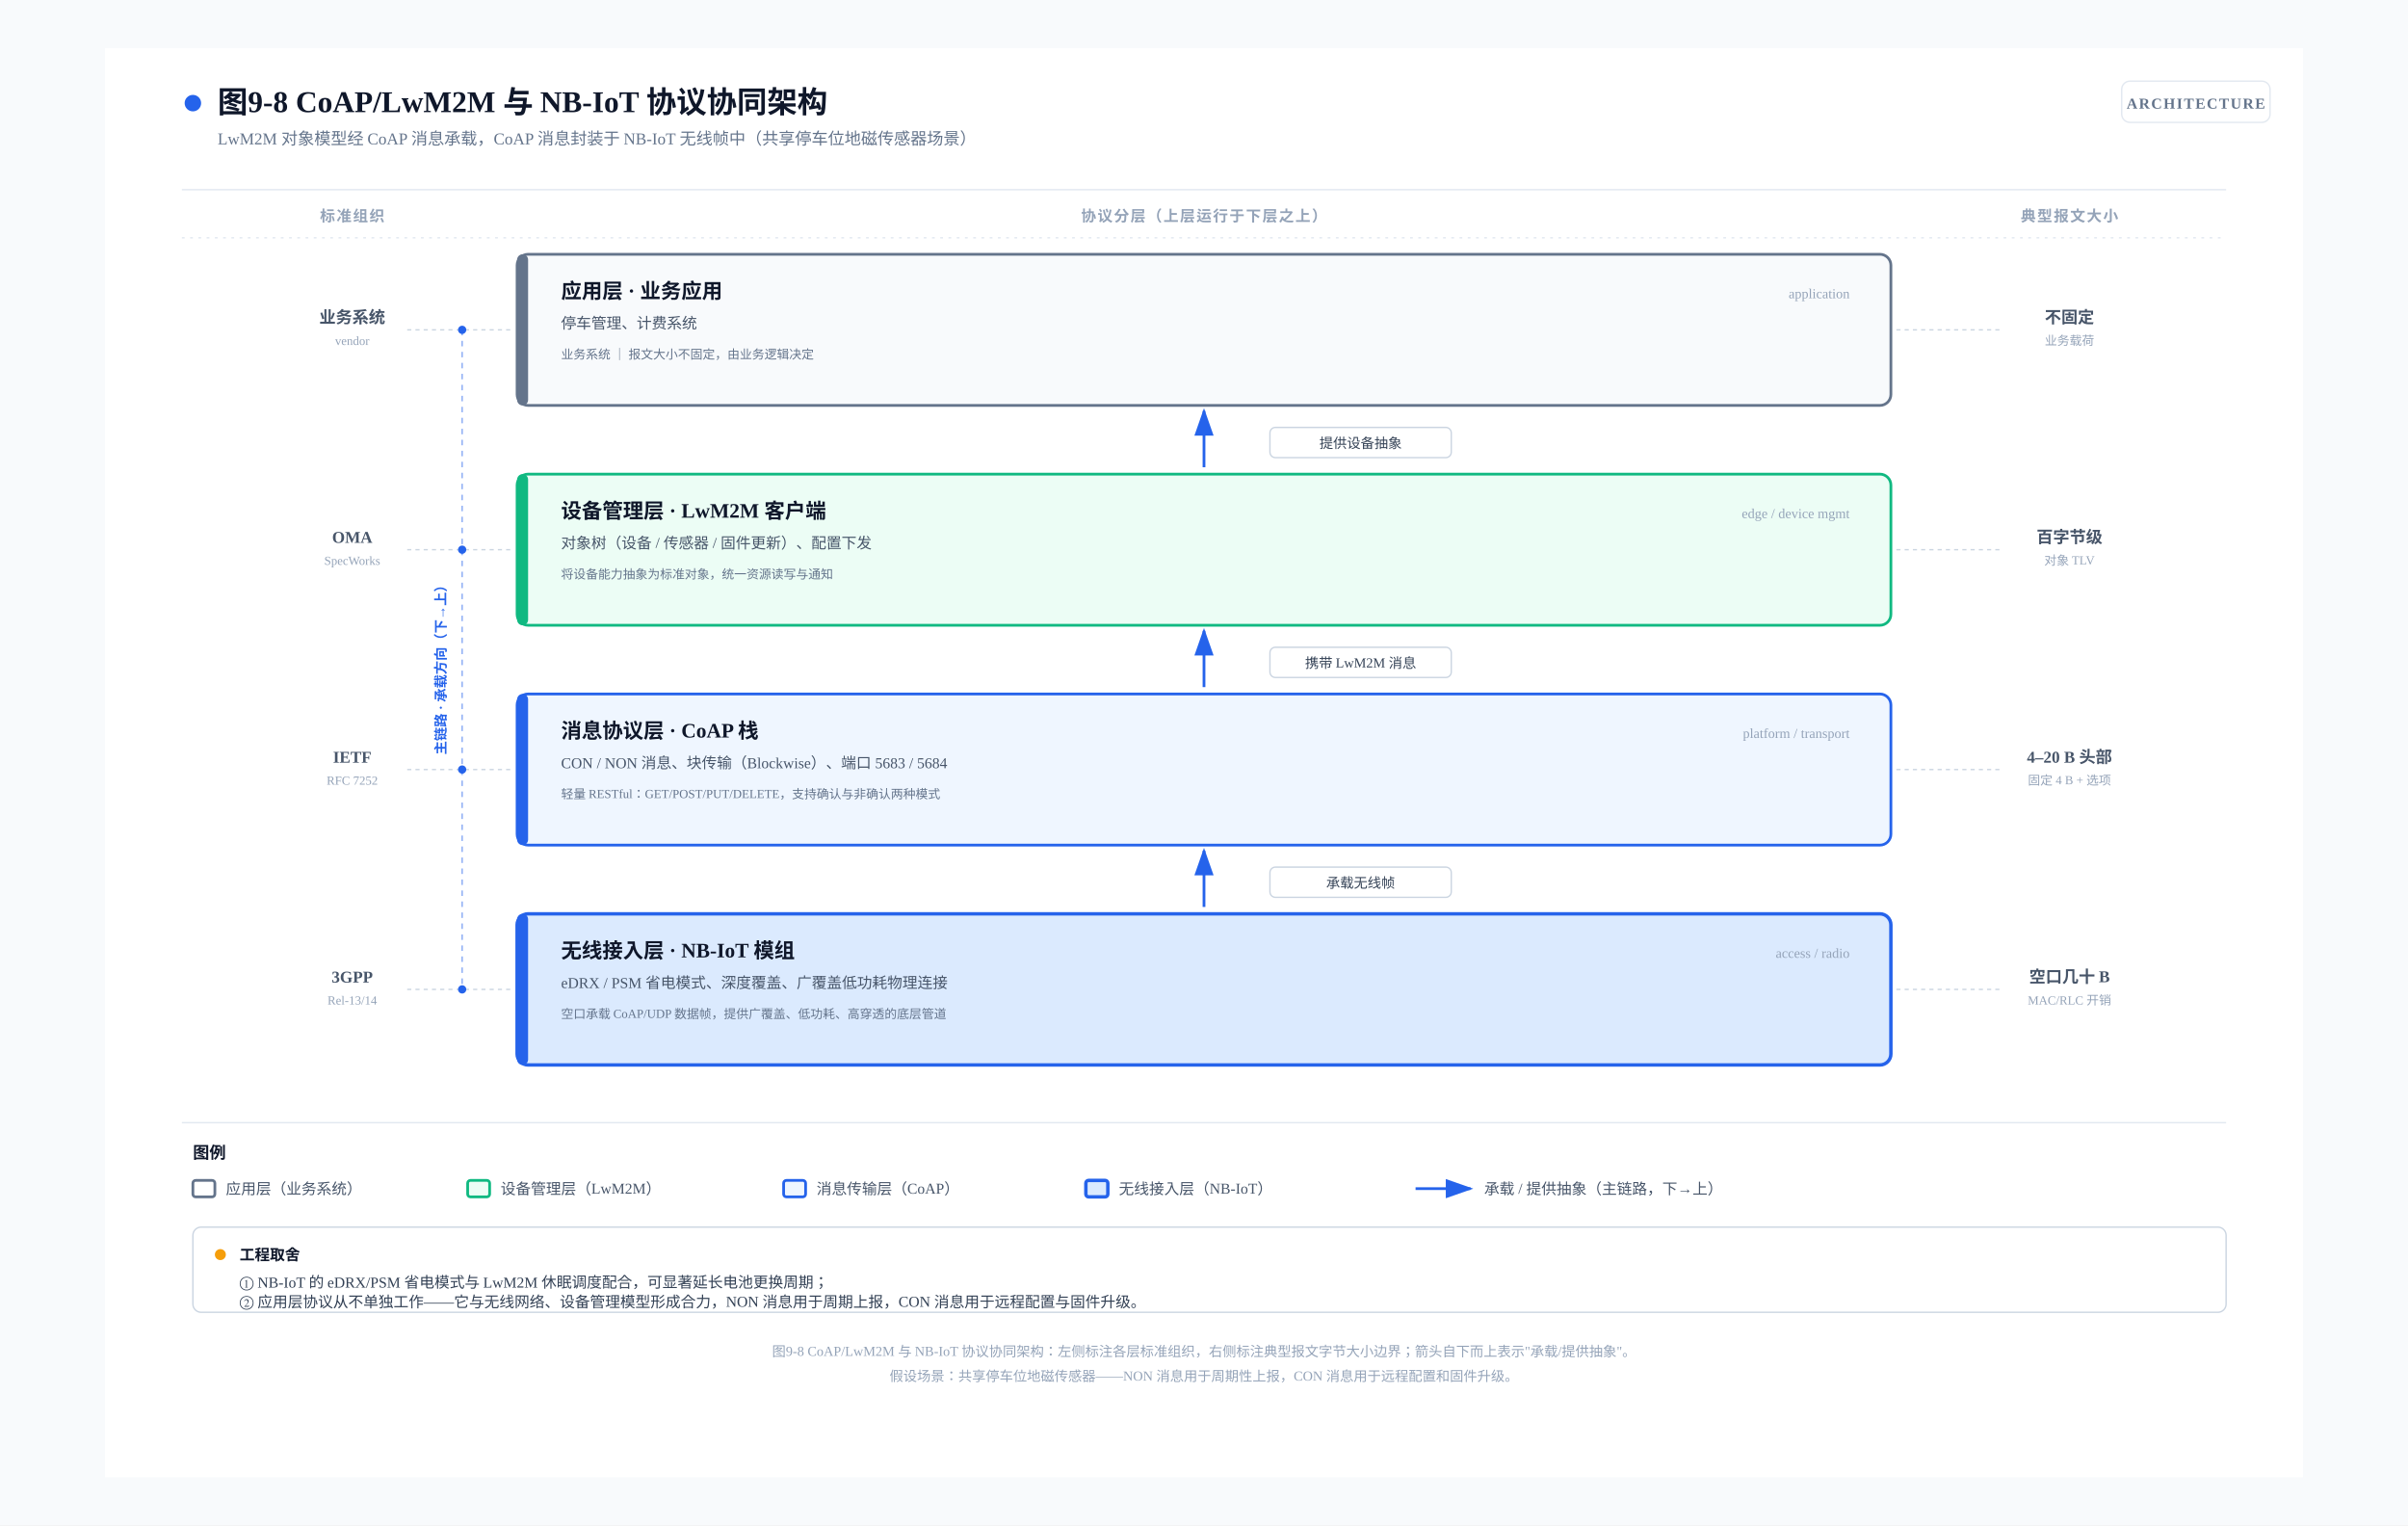
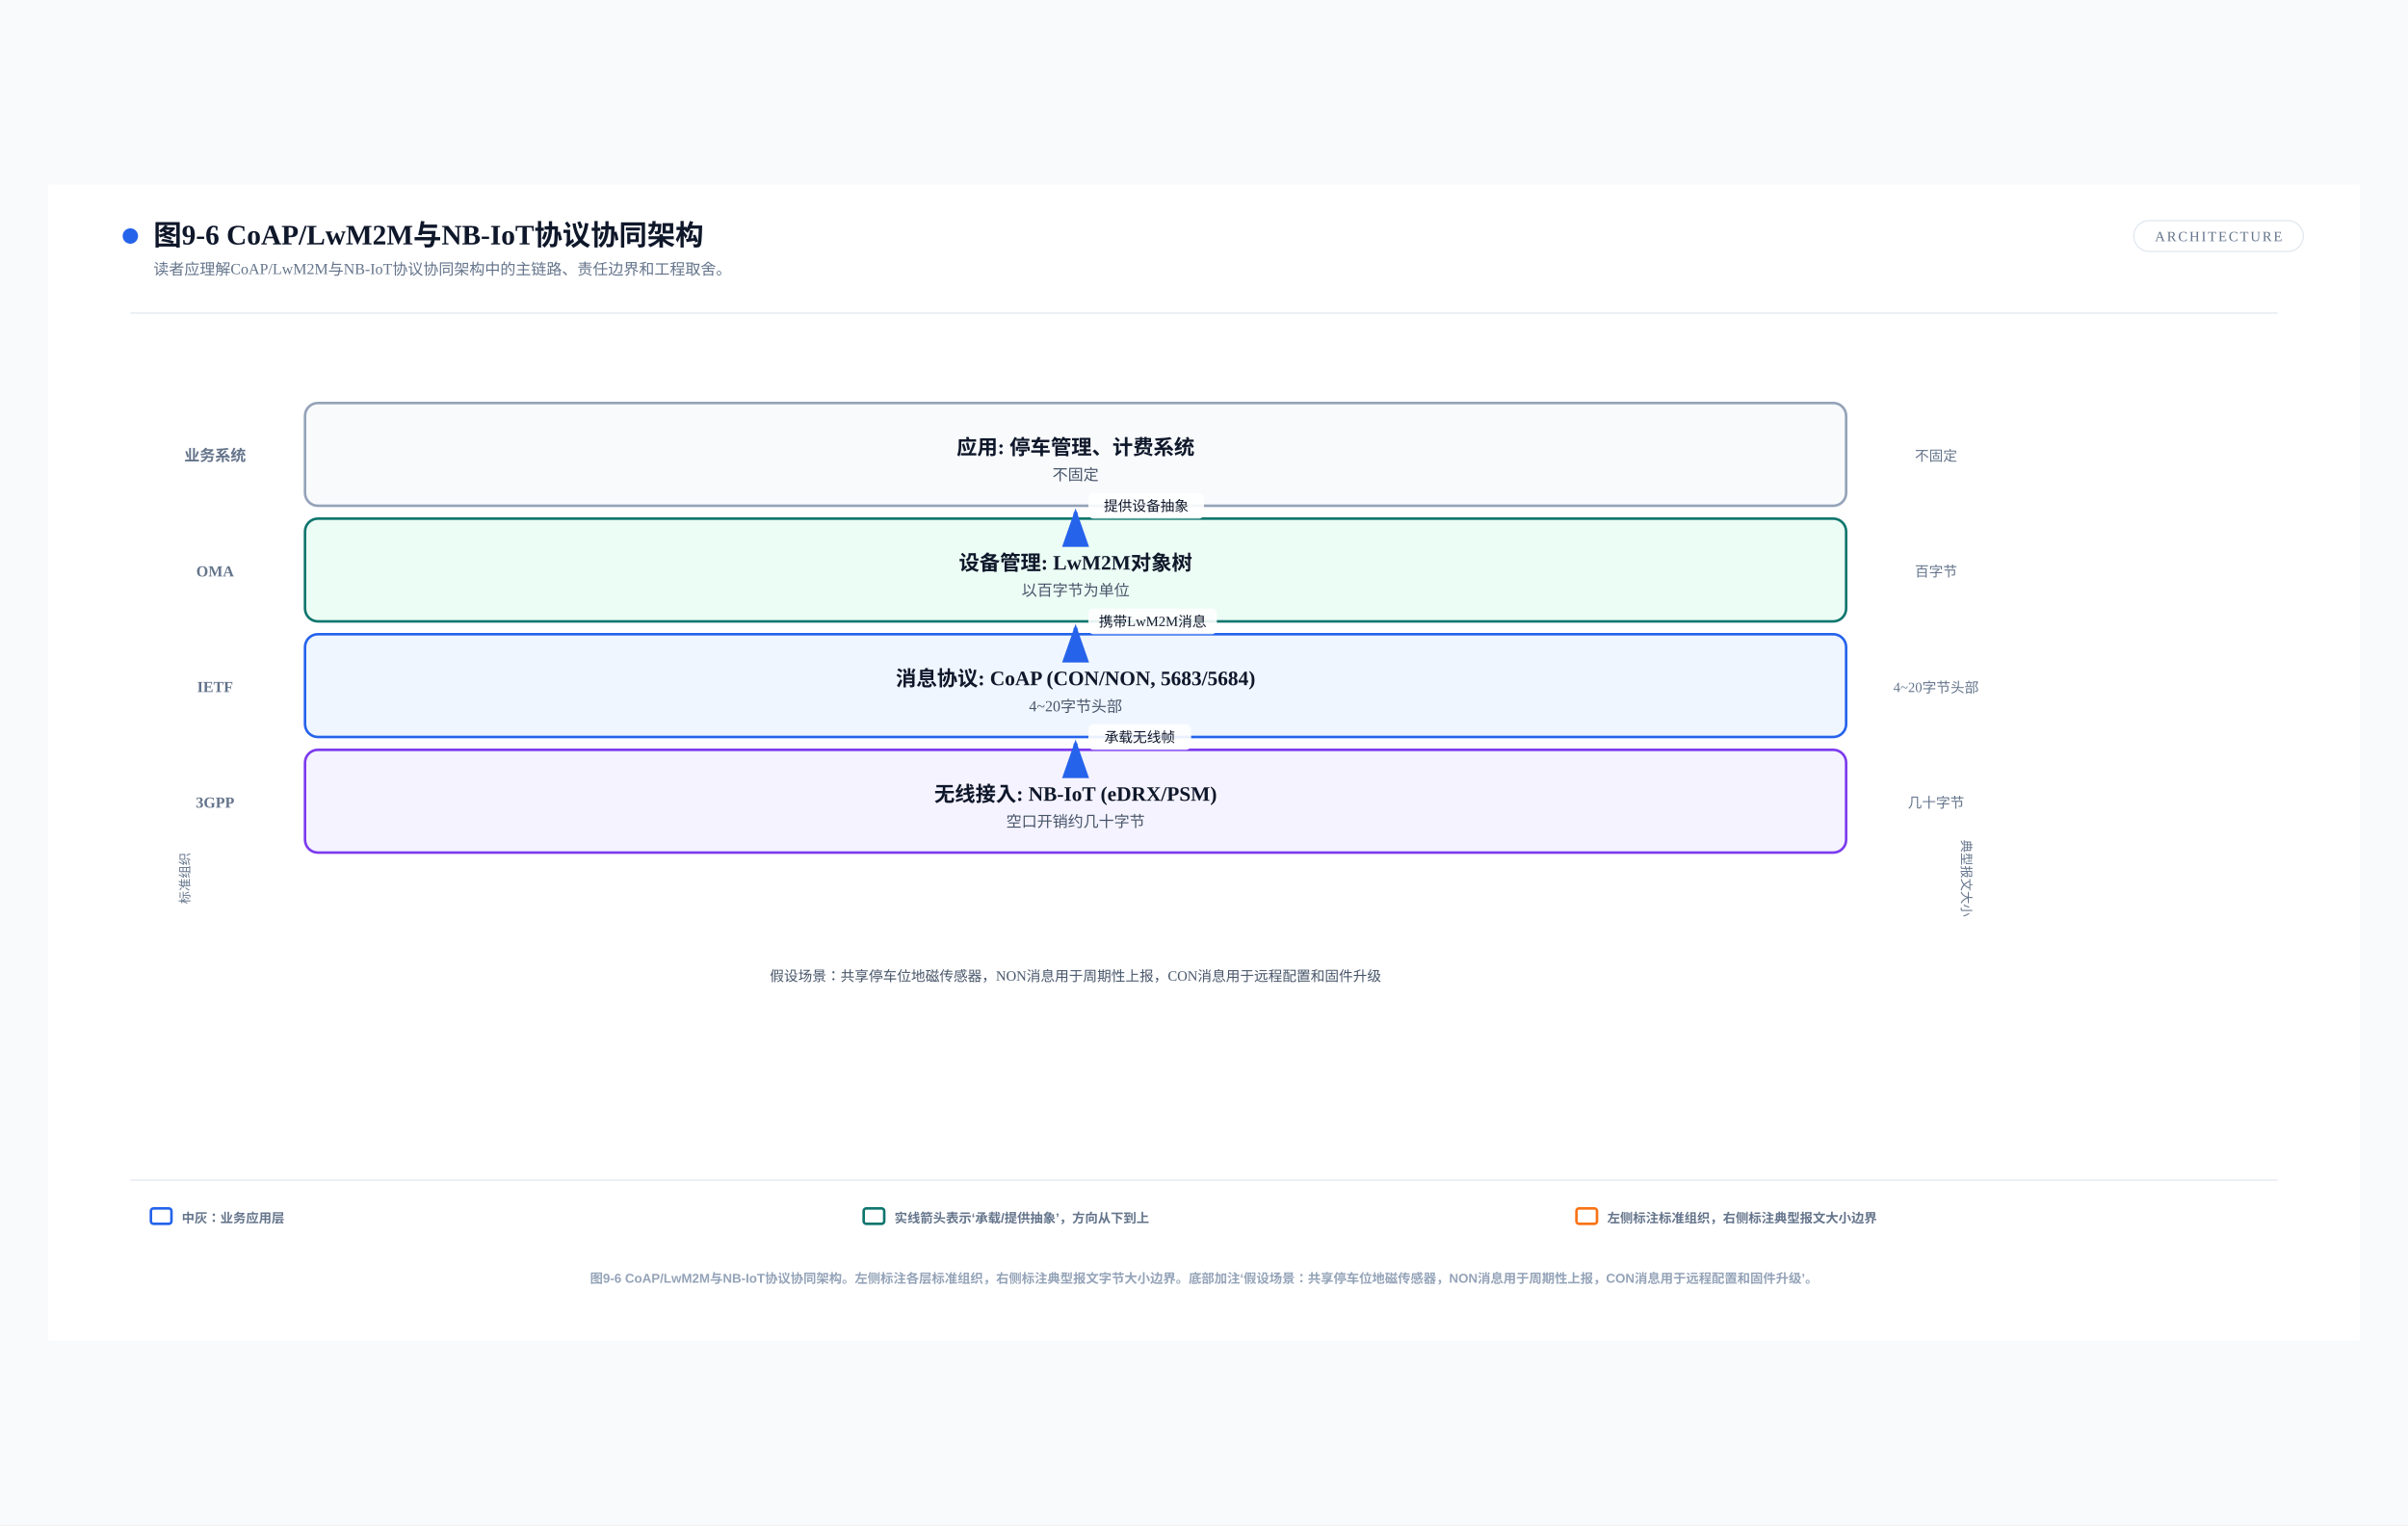
<svg xmlns="http://www.w3.org/2000/svg" width="1200" height="760" viewBox="0 0 1200 760" role="img" aria-labelledby="title desc">
  <rect width="1200" height="760" fill="#F8FAFC" />
-   <svg x="52.308" y="24.000" width="1095.385" height="712.000" viewBox="0 0 1600.000 1040.000" preserveAspectRatio="xMidYMid meet">
+   <svg x="24.000" y="92.000" width="1152.000" height="576.000" viewBox="0 0 1800.000 900.000" preserveAspectRatio="xMidYMid meet">
    <defs>
-       <marker id="ah-blue" markerWidth="10" markerHeight="7" refX="9" refY="3.5" orient="auto">
-         <polygon points="0 0,10 3.5,0 7" fill="#2563EB" />
+       <marker id="bp-arrow" markerWidth="10" markerHeight="7" refX="9" refY="3.5" orient="auto">
+         <polygon points="0 0, 10 3.5, 0 7" fill="#475569" />
      </marker>
-       <marker id="ah-gray" markerWidth="10" markerHeight="7" refX="9" refY="3.5" orient="auto">
-         <polygon points="0 0,10 3.5,0 7" fill="#64748B" />
-       </marker>
-       <marker id="ah-green" markerWidth="10" markerHeight="7" refX="9" refY="3.5" orient="auto">
-         <polygon points="0 0,10 3.5,0 7" fill="#10B981" />
+       <marker id="bp-arrow-primary" markerWidth="10" markerHeight="7" refX="9" refY="3.5" orient="auto">
+         <polygon points="0 0, 10 3.5, 0 7" fill="#2563EB" />
      </marker>
    </defs>
-     <rect x="0" y="0" width="1600" height="1040" fill="#FFFFFF" />
+     <rect width="1800" height="900" fill="#FFFFFF" />
    <circle cx="64" cy="40" r="6" fill="#2563EB" />
-     <text x="82" y="47" font-size="22" font-weight="700" fill="#0F172A">图9-8 CoAP/LwM2M 与 NB-IoT 协议协同架构</text>
-     <text x="82" y="70" font-size="12" fill="#64748B">LwM2M 对象模型经 CoAP 消息承载，CoAP 消息封装于 NB-IoT 无线帧中（共享停车位地磁传感器场景）</text>
-     <rect x="1468" y="24" width="108" height="30" rx="6" fill="#FFFFFF" stroke="#E2E8F0" stroke-width="1" />
-     <text x="1522" y="44" font-size="11" font-weight="600" fill="#64748B" text-anchor="middle" letter-spacing="1">ARCHITECTURE</text>
-     <text x="180" y="126" font-size="11" font-weight="600" fill="#94A3B8" text-anchor="middle" letter-spacing="1">标准组织</text>
-     <text x="800" y="126" font-size="11" font-weight="600" fill="#94A3B8" text-anchor="middle" letter-spacing="1">协议分层（上层运行于下层之上）</text>
-     <text x="1430" y="126" font-size="11" font-weight="600" fill="#94A3B8" text-anchor="middle" letter-spacing="1">典型报文大小</text>
-     <line x1="56" y1="103" x2="1544" y2="103" stroke="#E2E8F0" stroke-width="1" />
-     <line x1="56" y1="138" x2="1544" y2="138" stroke="#E2E8F0" stroke-width="1" stroke-dasharray="2 4" />
-     <g>
-       <rect x="300" y="150" width="1000" height="110" rx="8" fill="#F8FAFC" stroke="#64748B" stroke-width="2" />
-       <rect x="300" y="150" width="8" height="110" rx="4" fill="#64748B" />
-       <text x="332" y="182" font-size="15" font-weight="700" fill="#0F172A">应用层 · 业务应用</text>
-       <text x="332" y="204" font-size="11" fill="#475569">停车管理、计费系统</text>
-       <text x="332" y="226" font-size="9" fill="#64748B">业务系统 ｜ 报文大小不固定，由业务逻辑决定</text>
-       <text x="1270" y="182" font-size="10" fill="#94A3B8" text-anchor="end">application</text>
-       <line x1="220" y1="205" x2="296" y2="205" stroke="#CBD5E1" stroke-width="1" stroke-dasharray="3 3" />
-       <text x="180" y="200" font-size="12" font-weight="600" fill="#475569" text-anchor="middle">业务系统</text>
-       <text x="180" y="216" font-size="9" fill="#94A3B8" text-anchor="middle">vendor</text>
-       <line x1="1304" y1="205" x2="1380" y2="205" stroke="#CBD5E1" stroke-width="1" stroke-dasharray="3 3" />
-       <text x="1430" y="200" font-size="12" font-weight="600" fill="#475569" text-anchor="middle">不固定</text>
-       <text x="1430" y="216" font-size="9" fill="#94A3B8" text-anchor="middle">业务载荷</text>
+     <text x="82" y="47" fill="#0F172A" font-size="22" font-weight="700">图9-6 CoAP/LwM2M与NB-IoT协议协同架构</text>
+     <text x="82" y="70" fill="#64748B" font-size="12">读者应理解CoAP/LwM2M与NB-IoT协议协同架构中的主链路、责任边界和工程取舍。</text>
+     <rect x="1624" y="28" width="132" height="24" rx="12" fill="#FFFFFF" stroke="#E2E8F0" />
+     <text x="1690" y="44" fill="#64748B" font-size="11" text-anchor="middle" letter-spacing="1.4">ARCHITECTURE</text>
+     <line x1="64" y1="100" x2="1736" y2="100" stroke="#E2E8F0" />
+     <g data-layout="architecture">
+       <rect x="200" y="440" width="1200" height="80" rx="10" fill="#F5F3FF" stroke="#7C3AED" stroke-width="2" />
+       <text x="800" y="480" fill="#0F172A" font-size="16" font-weight="600" text-anchor="middle">无线接入: NB-IoT (eDRX/PSM)</text>
+       <text x="800" y="500" fill="#475569" font-size="12" text-anchor="middle">空口开销约几十字节</text>
+       <rect x="200" y="350" width="1200" height="80" rx="10" fill="#EFF6FF" stroke="#2563EB" stroke-width="2" />
+       <text x="800" y="390" fill="#0F172A" font-size="16" font-weight="600" text-anchor="middle">消息协议: CoAP (CON/NON, 5683/5684)</text>
+       <text x="800" y="410" fill="#475569" font-size="12" text-anchor="middle">4~20字节头部</text>
+       <rect x="200" y="260" width="1200" height="80" rx="10" fill="#ECFDF5" stroke="#0F766E" stroke-width="2" />
+       <text x="800" y="300" fill="#0F172A" font-size="16" font-weight="600" text-anchor="middle">设备管理: LwM2M对象树</text>
+       <text x="800" y="320" fill="#475569" font-size="12" text-anchor="middle">以百字节为单位</text>
+       <rect x="200" y="170" width="1200" height="80" rx="10" fill="#F8FAFC" stroke="#94A3B8" stroke-width="2" />
+       <text x="800" y="210" fill="#0F172A" font-size="16" font-weight="600" text-anchor="middle">应用: 停车管理、计费系统</text>
+       <text x="800" y="230" fill="#475569" font-size="12" text-anchor="middle">不固定</text>
+       <line x1="800" y1="440" x2="800" y2="435" stroke="#2563EB" stroke-width="3" marker-end="url(#bp-arrow-primary)" />
+       <rect x="810" y="420" width="80" height="20" rx="4" fill="white" opacity="0.9" />
+       <text x="850" y="434" fill="#0F172A" font-size="11" text-anchor="middle">承载无线帧</text>
+       <line x1="800" y1="350" x2="800" y2="345" stroke="#2563EB" stroke-width="3" marker-end="url(#bp-arrow-primary)" />
+       <rect x="810" y="330" width="100" height="20" rx="4" fill="white" opacity="0.9" />
+       <text x="860" y="344" fill="#0F172A" font-size="11" text-anchor="middle">携带LwM2M消息</text>
+       <line x1="800" y1="260" x2="800" y2="255" stroke="#2563EB" stroke-width="3" marker-end="url(#bp-arrow-primary)" />
+       <rect x="810" y="240" width="90" height="20" rx="4" fill="white" opacity="0.9" />
+       <text x="855" y="254" fill="#0F172A" font-size="11" text-anchor="middle">提供设备抽象</text>
+       <g fill="#64748B" font-size="12">
+         <text x="130" y="215" text-anchor="middle" font-weight="600">业务系统</text>
+         <text x="130" y="305" text-anchor="middle" font-weight="600">OMA</text>
+         <text x="130" y="395" text-anchor="middle" font-weight="600">IETF</text>
+         <text x="130" y="485" text-anchor="middle" font-weight="600">3GPP</text>
+       </g>
+       <text x="110" y="540" fill="#64748B" font-size="10" text-anchor="middle" transform="rotate(-90,110,540)">标准组织</text>
+       <g fill="#64748B" font-size="11">
+         <text x="1470" y="215" text-anchor="middle">不固定</text>
+         <text x="1470" y="305" text-anchor="middle">百字节</text>
+         <text x="1470" y="395" text-anchor="middle">4~20字节头部</text>
+         <text x="1470" y="485" text-anchor="middle">几十字节</text>
+       </g>
+       <text x="1490" y="540" fill="#64748B" font-size="10" text-anchor="middle" transform="rotate(90,1490,540)">典型报文大小</text>
+       <text x="800" y="620" fill="#475569" font-size="11" text-anchor="middle">假设场景：共享停车位地磁传感器，NON消息用于周期性上报，CON消息用于远程配置和固件升级</text>
    </g>
-     <g>
-       <line x1="800" y1="305" x2="800" y2="264" stroke="#2563EB" stroke-width="2" marker-end="url(#ah-blue)" />
-       <rect x="848" y="276" width="132" height="22" rx="4" fill="#FFFFFF" stroke="#CBD5E1" stroke-width="1" />
-       <text x="914" y="291" font-size="10" fill="#334155" text-anchor="middle">提供设备抽象</text>
-     </g>
-     <g>
-       <rect x="300" y="310" width="1000" height="110" rx="8" fill="#ECFDF5" stroke="#10B981" stroke-width="2" />
-       <rect x="300" y="310" width="8" height="110" rx="4" fill="#10B981" />
-       <text x="332" y="342" font-size="15" font-weight="700" fill="#0F172A">设备管理层 · LwM2M 客户端</text>
-       <text x="332" y="364" font-size="11" fill="#475569">对象树（设备 / 传感器 / 固件更新）、配置下发</text>
-       <text x="332" y="386" font-size="9" fill="#64748B">将设备能力抽象为标准对象，统一资源读写与通知</text>
-       <text x="1270" y="342" font-size="10" fill="#94A3B8" text-anchor="end">edge / device mgmt</text>
-       <line x1="220" y1="365" x2="296" y2="365" stroke="#CBD5E1" stroke-width="1" stroke-dasharray="3 3" />
-       <text x="180" y="360" font-size="12" font-weight="600" fill="#475569" text-anchor="middle">OMA</text>
-       <text x="180" y="376" font-size="9" fill="#94A3B8" text-anchor="middle">SpecWorks</text>
-       <line x1="1304" y1="365" x2="1380" y2="365" stroke="#CBD5E1" stroke-width="1" stroke-dasharray="3 3" />
-       <text x="1430" y="360" font-size="12" font-weight="600" fill="#475569" text-anchor="middle">百字节级</text>
-       <text x="1430" y="376" font-size="9" fill="#94A3B8" text-anchor="middle">对象 TLV</text>
-     </g>
-     <g>
-       <line x1="800" y1="465" x2="800" y2="424" stroke="#2563EB" stroke-width="2" marker-end="url(#ah-blue)" />
-       <rect x="848" y="436" width="132" height="22" rx="4" fill="#FFFFFF" stroke="#CBD5E1" stroke-width="1" />
-       <text x="914" y="451" font-size="10" fill="#334155" text-anchor="middle">携带 LwM2M 消息</text>
-     </g>
-     <g>
-       <rect x="300" y="470" width="1000" height="110" rx="8" fill="#EFF6FF" stroke="#2563EB" stroke-width="2" />
-       <rect x="300" y="470" width="8" height="110" rx="4" fill="#2563EB" />
-       <text x="332" y="502" font-size="15" font-weight="700" fill="#0F172A">消息协议层 · CoAP 栈</text>
-       <text x="332" y="524" font-size="11" fill="#475569">CON / NON 消息、块传输（Blockwise）、端口 5683 / 5684</text>
-       <text x="332" y="546" font-size="9" fill="#64748B">轻量 RESTful：GET/POST/PUT/DELETE，支持确认与非确认两种模式</text>
-       <text x="1270" y="502" font-size="10" fill="#94A3B8" text-anchor="end">platform / transport</text>
-       <line x1="220" y1="525" x2="296" y2="525" stroke="#CBD5E1" stroke-width="1" stroke-dasharray="3 3" />
-       <text x="180" y="520" font-size="12" font-weight="600" fill="#475569" text-anchor="middle">IETF</text>
-       <text x="180" y="536" font-size="9" fill="#94A3B8" text-anchor="middle">RFC 7252</text>
-       <line x1="1304" y1="525" x2="1380" y2="525" stroke="#CBD5E1" stroke-width="1" stroke-dasharray="3 3" />
-       <text x="1430" y="520" font-size="12" font-weight="600" fill="#475569" text-anchor="middle">4–20 B 头部</text>
-       <text x="1430" y="536" font-size="9" fill="#94A3B8" text-anchor="middle">固定 4 B + 选项</text>
-     </g>
-     <g>
-       <line x1="800" y1="625" x2="800" y2="584" stroke="#2563EB" stroke-width="2" marker-end="url(#ah-blue)" />
-       <rect x="848" y="596" width="132" height="22" rx="4" fill="#FFFFFF" stroke="#CBD5E1" stroke-width="1" />
-       <text x="914" y="611" font-size="10" fill="#334155" text-anchor="middle">承载无线帧</text>
-     </g>
-     <g>
-       <rect x="300" y="630" width="1000" height="110" rx="8" fill="#DBEAFE" stroke="#2563EB" stroke-width="2.5" />
-       <rect x="300" y="630" width="8" height="110" rx="4" fill="#2563EB" />
-       <text x="332" y="662" font-size="15" font-weight="700" fill="#0F172A">无线接入层 · NB-IoT 模组</text>
-       <text x="332" y="684" font-size="11" fill="#475569">eDRX / PSM 省电模式、深度覆盖、广覆盖低功耗物理连接</text>
-       <text x="332" y="706" font-size="9" fill="#64748B">空口承载 CoAP/UDP 数据帧，提供广覆盖、低功耗、高穿透的底层管道</text>
-       <text x="1270" y="662" font-size="10" fill="#94A3B8" text-anchor="end">access / radio</text>
-       <line x1="220" y1="685" x2="296" y2="685" stroke="#CBD5E1" stroke-width="1" stroke-dasharray="3 3" />
-       <text x="180" y="680" font-size="12" font-weight="600" fill="#475569" text-anchor="middle">3GPP</text>
-       <text x="180" y="696" font-size="9" fill="#94A3B8" text-anchor="middle">Rel-13/14</text>
-       <line x1="1304" y1="685" x2="1380" y2="685" stroke="#CBD5E1" stroke-width="1" stroke-dasharray="3 3" />
-       <text x="1430" y="680" font-size="12" font-weight="600" fill="#475569" text-anchor="middle">空口几十 B</text>
-       <text x="1430" y="696" font-size="9" fill="#94A3B8" text-anchor="middle">MAC/RLC 开销</text>
-     </g>
-     <g>
-       <line x1="260" y1="205" x2="260" y2="685" stroke="#2563EB" stroke-width="1" stroke-dasharray="4 4" opacity="0.55" />
-       <circle cx="260" cy="205" r="3" fill="#2563EB" />
-       <circle cx="260" cy="365" r="3" fill="#2563EB" />
-       <circle cx="260" cy="525" r="3" fill="#2563EB" />
-       <circle cx="260" cy="685" r="3" fill="#2563EB" />
-       <text x="248" y="450" font-size="10" font-weight="600" fill="#2563EB" text-anchor="middle" transform="rotate(-90 248 450)">主链路 · 承载方向（下→上）</text>
-     </g>
-     <line x1="56" y1="782" x2="1544" y2="782" stroke="#E2E8F0" stroke-width="1" />
-     <text x="64" y="808" font-size="12" font-weight="700" fill="#0F172A">图例</text>
-     <g transform="translate(64,824)">
-       <rect x="0" y="0" width="16" height="12" rx="2" fill="#FFFFFF" stroke="#64748B" stroke-width="2" />
-       <text x="24" y="10" font-size="11" fill="#475569">应用层（业务系统）</text>
-       <rect x="200" y="0" width="16" height="12" rx="2" fill="#ECFDF5" stroke="#10B981" stroke-width="2" />
-       <text x="224" y="10" font-size="11" fill="#475569">设备管理层（LwM2M）</text>
-       <rect x="430" y="0" width="16" height="12" rx="2" fill="#EFF6FF" stroke="#2563EB" stroke-width="2" />
-       <text x="454" y="10" font-size="11" fill="#475569">消息传输层（CoAP）</text>
-       <rect x="650" y="0" width="16" height="12" rx="2" fill="#DBEAFE" stroke="#2563EB" stroke-width="2.5" />
-       <text x="674" y="10" font-size="11" fill="#475569">无线接入层（NB-IoT）</text>
-       <line x1="890" y1="6" x2="930" y2="6" stroke="#2563EB" stroke-width="2" marker-end="url(#ah-blue)" />
-       <text x="940" y="10" font-size="11" fill="#475569">承载 / 提供抽象（主链路，下→上）</text>
-     </g>
-     <g>
-       <rect x="64" y="858" width="1480" height="62" rx="6" fill="#FFFFFF" stroke="#CBD5E1" stroke-width="1" />
-       <circle cx="84" cy="878" r="4" fill="#F59E0B" />
-       <text x="98" y="882" font-size="11" font-weight="600" fill="#0F172A">工程取舍</text>
-       <text x="98" y="902" font-size="11" fill="#334155">① NB-IoT 的 eDRX/PSM 省电模式与 LwM2M 休眠调度配合，可显著延长电池更换周期；</text>
-       <text x="98" y="916" font-size="11" fill="#334155">② 应用层协议从不单独工作——它与无线网络、设备管理模型形成合力，NON 消息用于周期上报，CON 消息用于远程配置与固件升级。</text>
-     </g>
-     <text x="800" y="952" font-size="10" fill="#94A3B8" text-anchor="middle">图9-8 CoAP/LwM2M 与 NB-IoT 协议协同架构：左侧标注各层标准组织，右侧标注典型报文字节大小边界；箭头自下而上表示"承载/提供抽象"。</text>
-     <text x="800" y="970" font-size="10" fill="#94A3B8" text-anchor="middle">假设场景：共享停车位地磁传感器——NON 消息用于周期性上报，CON 消息用于远程配置和固件升级。</text>
+     <line x1="64" y1="775" x2="1736" y2="775" stroke="#E2E8F0" />
+     <rect x="80" y="797" width="16" height="12" rx="2" fill="#FFFFFF" stroke="#2563EB" stroke-width="2" />
+     <text x="104" y="808" fill="#64748B" font-size="10" font-family="Arial, 'PingFang SC', 'Microsoft YaHei', sans-serif" font-weight="600" text-anchor="start">中灰：业务应用层</text>
+     <rect x="635" y="797" width="16" height="12" rx="2" fill="#FFFFFF" stroke="#0F766E" stroke-width="2" />
+     <text x="659" y="808" fill="#64748B" font-size="10" font-family="Arial, 'PingFang SC', 'Microsoft YaHei', sans-serif" font-weight="600" text-anchor="start">实线箭头表示‘承载/提供抽象’，方向从下到上</text>
+     <rect x="1190" y="797" width="16" height="12" rx="2" fill="#FFFFFF" stroke="#F97316" stroke-width="2" />
+     <text x="1214" y="808" fill="#64748B" font-size="10" font-family="Arial, 'PingFang SC', 'Microsoft YaHei', sans-serif" font-weight="600" text-anchor="start">左侧标注标准组织，右侧标注典型报文大小边界</text>
+     <text x="900" y="855" fill="#94A3B8" font-size="10" font-family="Arial, 'PingFang SC', 'Microsoft YaHei', sans-serif" font-weight="600" text-anchor="middle">图9-6 CoAP/LwM2M与NB-IoT协议协同架构。左侧标注各层标准组织，右侧标注典型报文字节大小边界。底部加注‘假设场景：共享停车位地磁传感器，NON消息用于周期性上报，CON消息用于远程配置和固件升级’。</text>
  </svg>
</svg>
